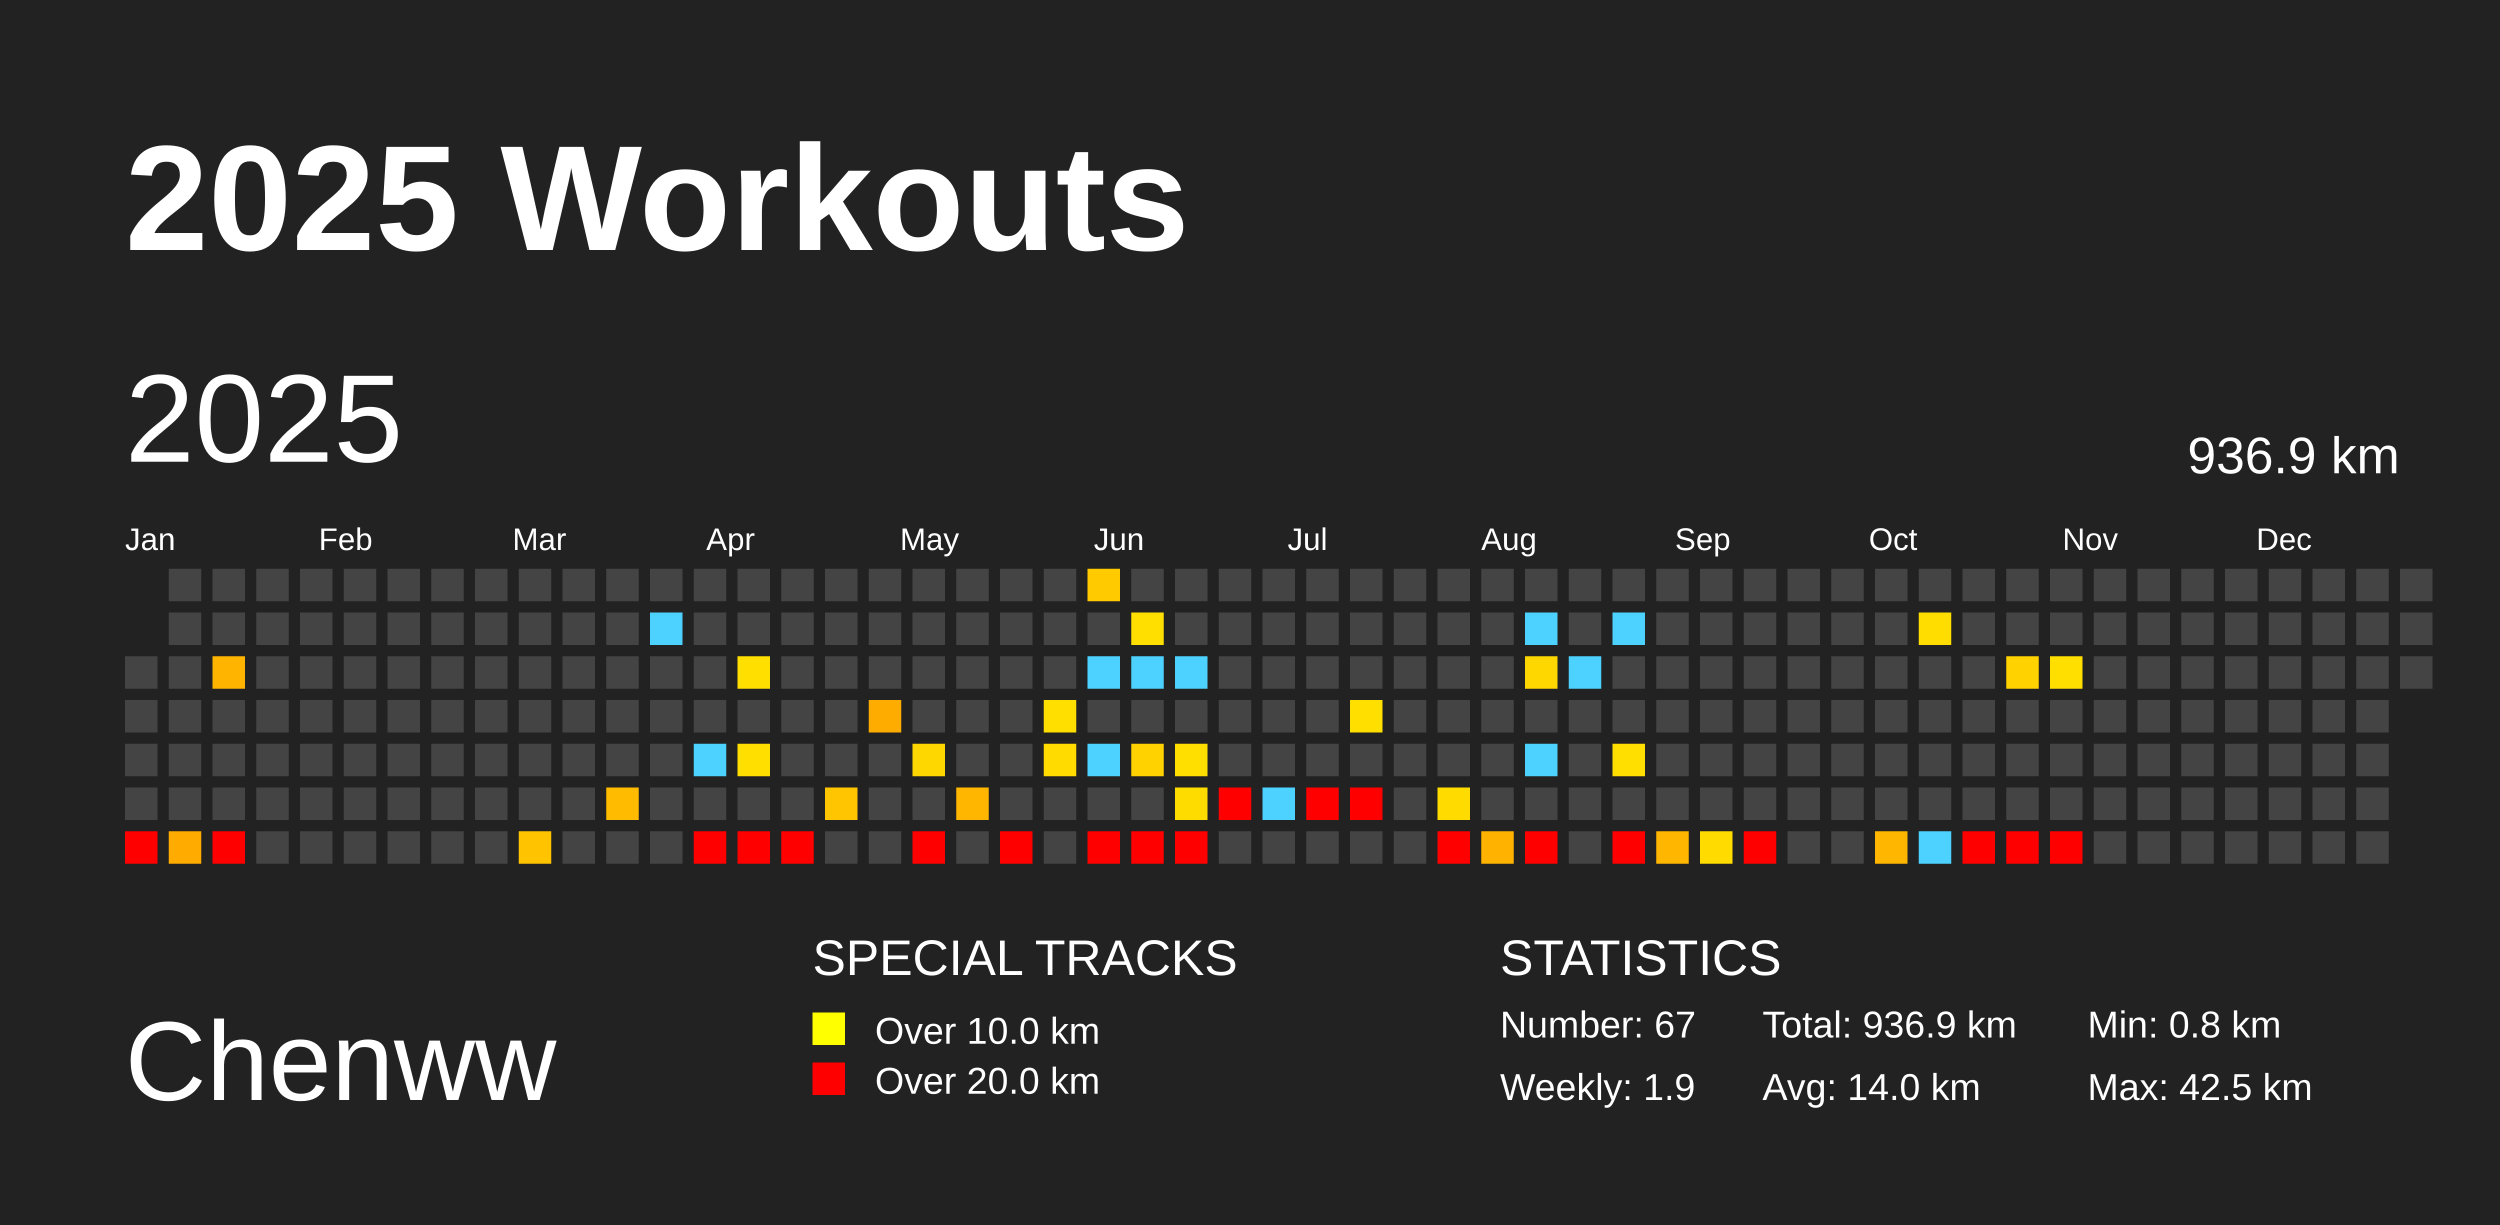
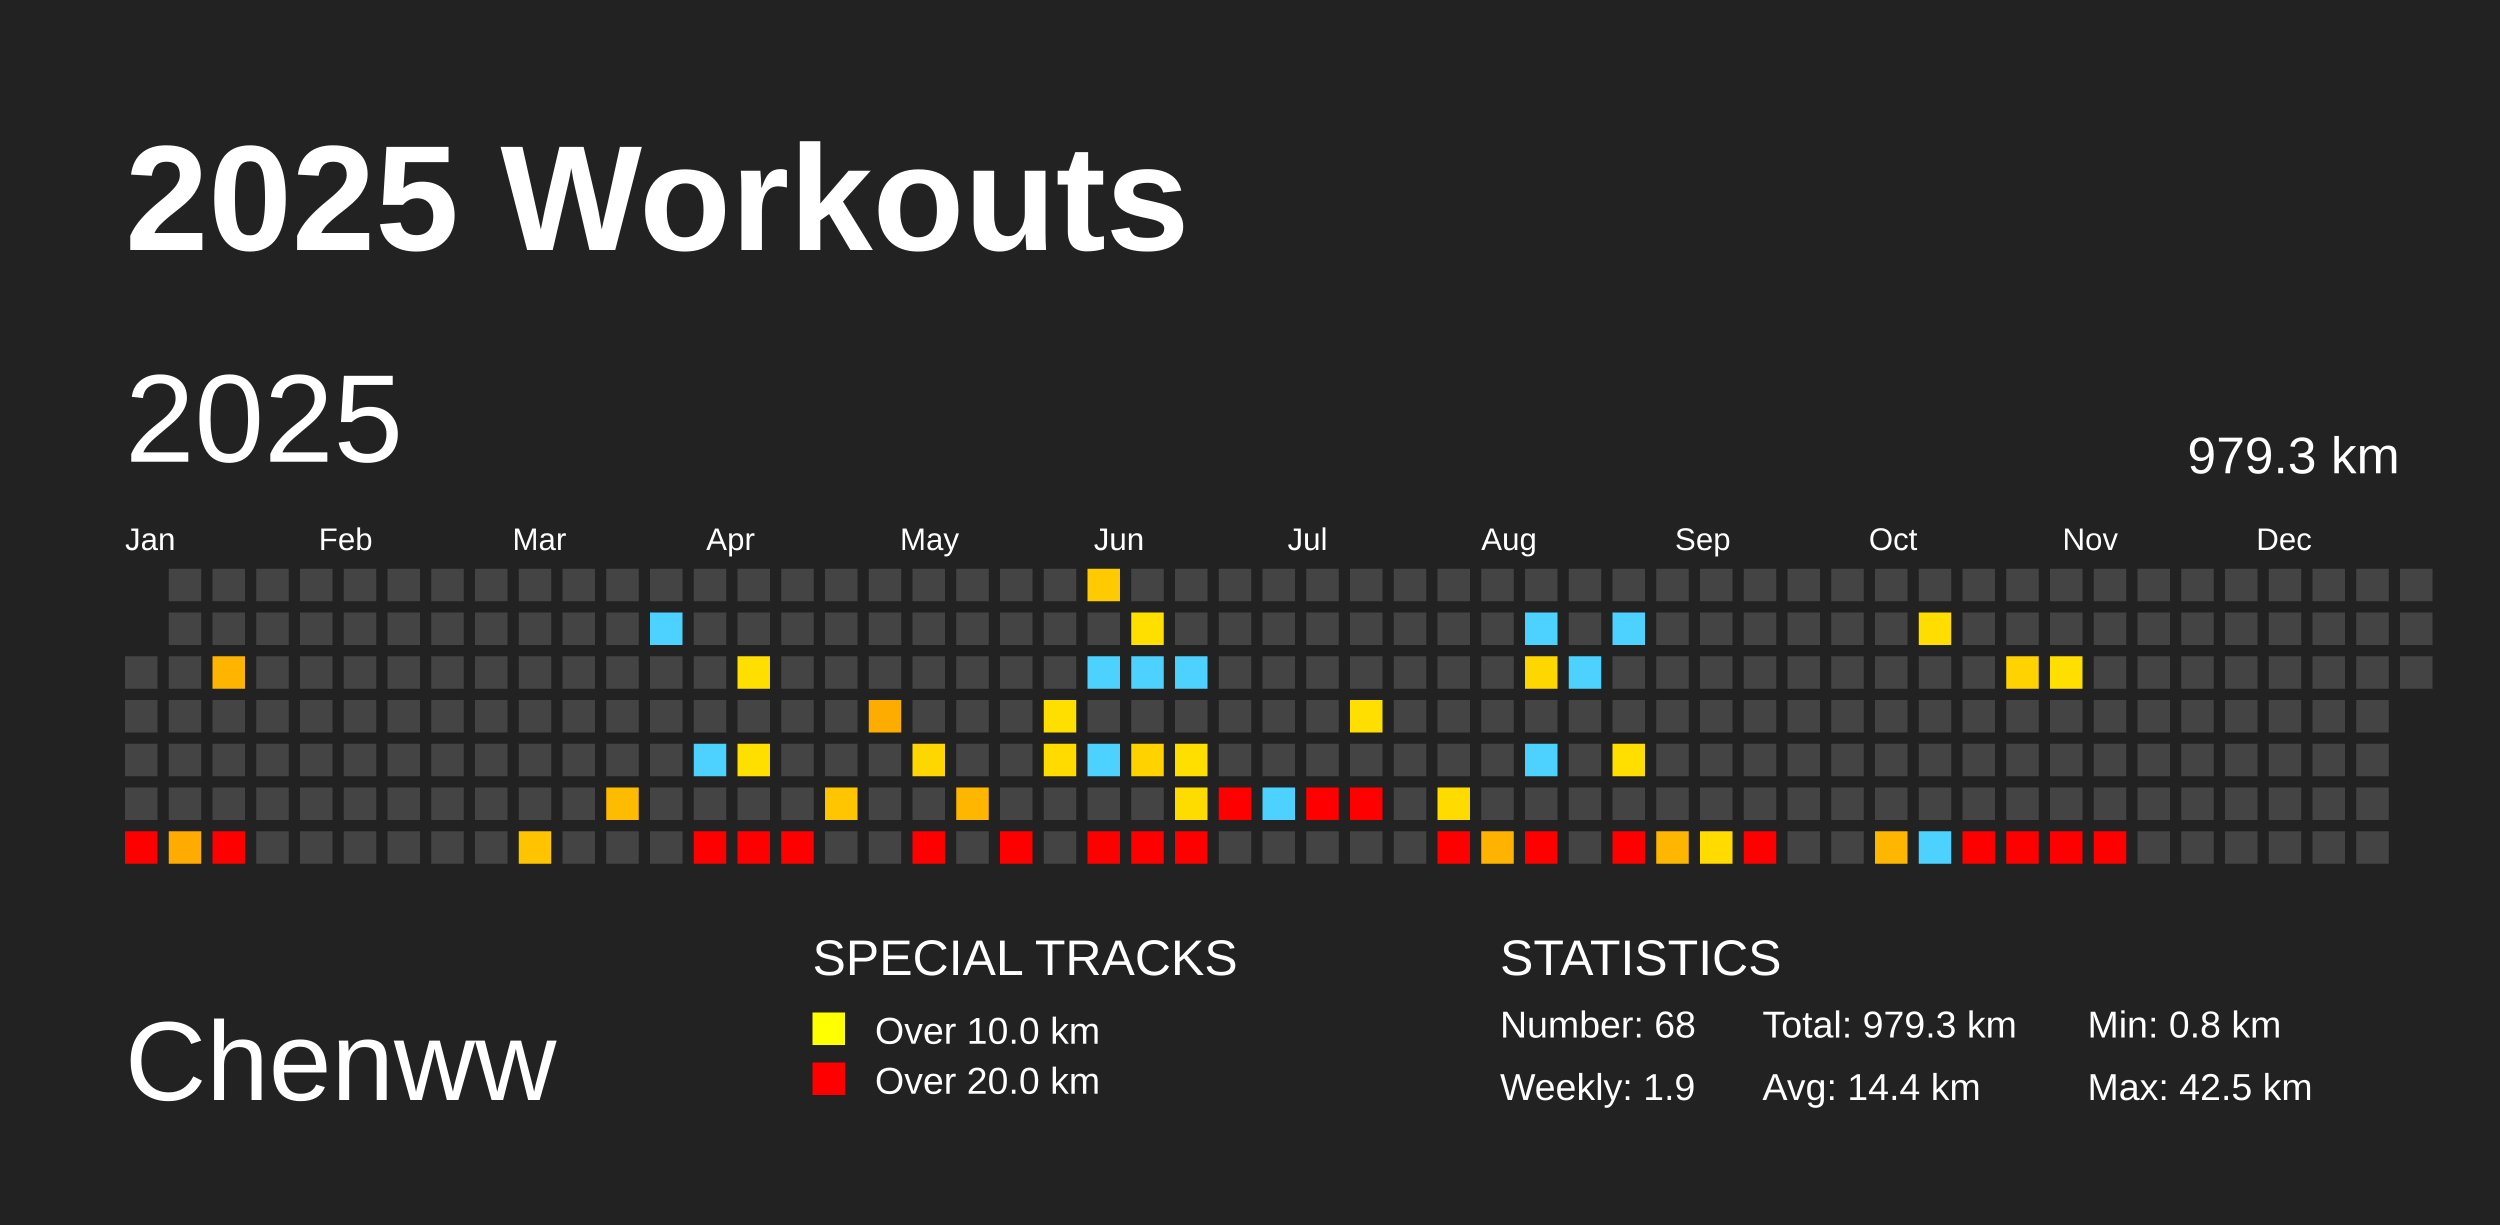
<svg xmlns="http://www.w3.org/2000/svg" baseProfile="full" height="98mm" version="1.1" viewBox="0,0,200,98" width="200mm">
  <defs />
  <rect fill="#222222" height="98" width="200" x="0" y="0" />
  <text fill="#FFFFFF" style="font-size:12px; font-family:Arial; font-weight:bold;" x="10" y="20">2025 Workouts</text>
  <text fill="#FFFFFF" style="font-size:9px; font-family:Arial" x="10" y="88">Chenww</text>
  <text fill="#FFFFFF" style="font-size:4px; font-family:Arial" x="65" y="78">SPECIAL TRACKS</text>
  <rect fill="yellow" height="2.6" width="2.6" x="65" y="81" />
  <text fill="#FFFFFF" style="font-size:3px; font-family:Arial" x="70" y="83.5">Over 10.0 km</text>
  <rect fill="red" height="2.6" width="2.6" x="65" y="85" />
  <text fill="#FFFFFF" style="font-size:3px; font-family:Arial" x="70" y="87.5">Over 20.0 km</text>
  <text fill="#FFFFFF" style="font-size:4px; font-family:Arial" x="120" y="78">STATISTICS</text>
-   <text fill="#FFFFFF" style="font-size:3px; font-family:Arial" x="120" y="83">Number: 67</text>
+   <text fill="#FFFFFF" style="font-size:3px; font-family:Arial" x="120" y="83">Number: 68</text>
  <text fill="#FFFFFF" style="font-size:3px; font-family:Arial" x="120" y="88">Weekly: 1.9</text>
-   <text fill="#FFFFFF" style="font-size:3px; font-family:Arial" x="141" y="83">Total: 936.9 km</text>
-   <text fill="#FFFFFF" style="font-size:3px; font-family:Arial" x="141" y="88">Avg: 14.0 km</text>
+   <text fill="#FFFFFF" style="font-size:3px; font-family:Arial" x="141" y="83">Total: 979.3 km</text>
+   <text fill="#FFFFFF" style="font-size:3px; font-family:Arial" x="141" y="88">Avg: 14.4 km</text>
  <text fill="#FFFFFF" style="font-size:3px; font-family:Arial" x="167" y="83">Min: 0.8 km</text>
  <text fill="#FFFFFF" style="font-size:3px; font-family:Arial" x="167" y="88">Max: 42.5 km</text>
  <text dominant-baseline="hanging" fill="#FFFFFF" style="font-size:10.0px; font-family:Arial;" x="10" y="30">2025</text>
-   <text dominant-baseline="hanging" fill="#FFFFFF" style="font-size:4.125px; font-family:Arial;" x="175" y="35">936.9 km</text>
+   <text dominant-baseline="hanging" fill="#FFFFFF" style="font-size:4.125px; font-family:Arial;" x="175" y="35">979.3 km</text>
  <text fill="#FFFFFF" style="font-size:2.5px; font-family:Arial" x="10.0" y="44">Jan</text>
  <text fill="#FFFFFF" style="font-size:2.5px; font-family:Arial" x="25.5" y="44">Feb</text>
  <text fill="#FFFFFF" style="font-size:2.5px; font-family:Arial" x="41.0" y="44">Mar</text>
  <text fill="#FFFFFF" style="font-size:2.5px; font-family:Arial" x="56.5" y="44">Apr</text>
  <text fill="#FFFFFF" style="font-size:2.5px; font-family:Arial" x="72.0" y="44">May</text>
  <text fill="#FFFFFF" style="font-size:2.5px; font-family:Arial" x="87.5" y="44">Jun</text>
  <text fill="#FFFFFF" style="font-size:2.5px; font-family:Arial" x="103.0" y="44">Jul</text>
  <text fill="#FFFFFF" style="font-size:2.5px; font-family:Arial" x="118.5" y="44">Aug</text>
  <text fill="#FFFFFF" style="font-size:2.5px; font-family:Arial" x="134.0" y="44">Sep</text>
  <text fill="#FFFFFF" style="font-size:2.5px; font-family:Arial" x="149.5" y="44">Oct</text>
  <text fill="#FFFFFF" style="font-size:2.5px; font-family:Arial" x="165.0" y="44">Nov</text>
  <text fill="#FFFFFF" style="font-size:2.5px; font-family:Arial" x="180.5" y="44">Dec</text>
  <rect fill="#444444" height="2.6" width="2.6" x="10.0" y="52.5" />
  <rect fill="#444444" height="2.6" width="2.6" x="10.0" y="56.0" />
  <rect fill="#444444" height="2.6" width="2.6" x="10.0" y="59.5" />
  <rect fill="#444444" height="2.6" width="2.6" x="10.0" y="63.0" />
  <rect fill="red" height="2.6" width="2.6" x="10.0" y="66.5" />
  <rect fill="#444444" height="2.6" width="2.6" x="13.5" y="45.5" />
  <rect fill="#444444" height="2.6" width="2.6" x="13.5" y="49.0" />
  <rect fill="#444444" height="2.6" width="2.6" x="13.5" y="52.5" />
  <rect fill="#444444" height="2.6" width="2.6" x="13.5" y="56.0" />
  <rect fill="#444444" height="2.6" width="2.6" x="13.5" y="59.5" />
  <rect fill="#444444" height="2.6" width="2.6" x="13.5" y="63.0" />
  <rect fill="#ffab00" height="2.6" width="2.6" x="13.5" y="66.5" />
  <rect fill="#444444" height="2.6" width="2.6" x="17.0" y="45.5" />
  <rect fill="#444444" height="2.6" width="2.6" x="17.0" y="49.0" />
  <rect fill="#ffb500" height="2.6" width="2.6" x="17.0" y="52.5" />
  <rect fill="#444444" height="2.6" width="2.6" x="17.0" y="56.0" />
  <rect fill="#444444" height="2.6" width="2.6" x="17.0" y="59.5" />
  <rect fill="#444444" height="2.6" width="2.6" x="17.0" y="63.0" />
  <rect fill="red" height="2.6" width="2.6" x="17.0" y="66.5" />
  <rect fill="#444444" height="2.6" width="2.6" x="20.5" y="45.5" />
  <rect fill="#444444" height="2.6" width="2.6" x="20.5" y="49.0" />
  <rect fill="#444444" height="2.6" width="2.6" x="20.5" y="52.5" />
  <rect fill="#444444" height="2.6" width="2.6" x="20.5" y="56.0" />
  <rect fill="#444444" height="2.6" width="2.6" x="20.5" y="59.5" />
  <rect fill="#444444" height="2.6" width="2.6" x="20.5" y="63.0" />
  <rect fill="#444444" height="2.6" width="2.6" x="20.5" y="66.5" />
  <rect fill="#444444" height="2.6" width="2.6" x="24.0" y="45.5" />
  <rect fill="#444444" height="2.6" width="2.6" x="24.0" y="49.0" />
  <rect fill="#444444" height="2.6" width="2.6" x="24.0" y="52.5" />
  <rect fill="#444444" height="2.6" width="2.6" x="24.0" y="56.0" />
  <rect fill="#444444" height="2.6" width="2.6" x="24.0" y="59.5" />
  <rect fill="#444444" height="2.6" width="2.6" x="24.0" y="63.0" />
  <rect fill="#444444" height="2.6" width="2.6" x="24.0" y="66.5" />
  <rect fill="#444444" height="2.6" width="2.6" x="27.5" y="45.5" />
  <rect fill="#444444" height="2.6" width="2.6" x="27.5" y="49.0" />
  <rect fill="#444444" height="2.6" width="2.6" x="27.5" y="52.5" />
  <rect fill="#444444" height="2.6" width="2.6" x="27.5" y="56.0" />
  <rect fill="#444444" height="2.6" width="2.6" x="27.5" y="59.5" />
  <rect fill="#444444" height="2.6" width="2.6" x="27.5" y="63.0" />
  <rect fill="#444444" height="2.6" width="2.6" x="27.5" y="66.5" />
  <rect fill="#444444" height="2.6" width="2.6" x="31.0" y="45.5" />
  <rect fill="#444444" height="2.6" width="2.6" x="31.0" y="49.0" />
  <rect fill="#444444" height="2.6" width="2.6" x="31.0" y="52.5" />
  <rect fill="#444444" height="2.6" width="2.6" x="31.0" y="56.0" />
  <rect fill="#444444" height="2.6" width="2.6" x="31.0" y="59.5" />
  <rect fill="#444444" height="2.6" width="2.6" x="31.0" y="63.0" />
  <rect fill="#444444" height="2.6" width="2.6" x="31.0" y="66.5" />
  <rect fill="#444444" height="2.6" width="2.6" x="34.5" y="45.5" />
  <rect fill="#444444" height="2.6" width="2.6" x="34.5" y="49.0" />
  <rect fill="#444444" height="2.6" width="2.6" x="34.5" y="52.5" />
  <rect fill="#444444" height="2.6" width="2.6" x="34.5" y="56.0" />
  <rect fill="#444444" height="2.6" width="2.6" x="34.5" y="59.5" />
  <rect fill="#444444" height="2.6" width="2.6" x="34.5" y="63.0" />
  <rect fill="#444444" height="2.6" width="2.6" x="34.5" y="66.5" />
  <rect fill="#444444" height="2.6" width="2.6" x="38.0" y="45.5" />
  <rect fill="#444444" height="2.6" width="2.6" x="38.0" y="49.0" />
  <rect fill="#444444" height="2.6" width="2.6" x="38.0" y="52.5" />
  <rect fill="#444444" height="2.6" width="2.6" x="38.0" y="56.0" />
  <rect fill="#444444" height="2.6" width="2.6" x="38.0" y="59.5" />
  <rect fill="#444444" height="2.6" width="2.6" x="38.0" y="63.0" />
  <rect fill="#444444" height="2.6" width="2.6" x="38.0" y="66.5" />
  <rect fill="#444444" height="2.6" width="2.6" x="41.5" y="45.5" />
  <rect fill="#444444" height="2.6" width="2.6" x="41.5" y="49.0" />
  <rect fill="#444444" height="2.6" width="2.6" x="41.5" y="52.5" />
  <rect fill="#444444" height="2.6" width="2.6" x="41.5" y="56.0" />
  <rect fill="#444444" height="2.6" width="2.6" x="41.5" y="59.5" />
  <rect fill="#444444" height="2.6" width="2.6" x="41.5" y="63.0" />
  <rect fill="#ffc300" height="2.6" width="2.6" x="41.5" y="66.5" />
  <rect fill="#444444" height="2.6" width="2.6" x="45.0" y="45.5" />
  <rect fill="#444444" height="2.6" width="2.6" x="45.0" y="49.0" />
  <rect fill="#444444" height="2.6" width="2.6" x="45.0" y="52.5" />
  <rect fill="#444444" height="2.6" width="2.6" x="45.0" y="56.0" />
  <rect fill="#444444" height="2.6" width="2.6" x="45.0" y="59.5" />
  <rect fill="#444444" height="2.6" width="2.6" x="45.0" y="63.0" />
  <rect fill="#444444" height="2.6" width="2.6" x="45.0" y="66.5" />
  <rect fill="#444444" height="2.6" width="2.6" x="48.5" y="45.5" />
  <rect fill="#444444" height="2.6" width="2.6" x="48.5" y="49.0" />
  <rect fill="#444444" height="2.6" width="2.6" x="48.5" y="52.5" />
  <rect fill="#444444" height="2.6" width="2.6" x="48.5" y="56.0" />
  <rect fill="#444444" height="2.6" width="2.6" x="48.5" y="59.5" />
  <rect fill="#ffbb00" height="2.6" width="2.6" x="48.5" y="63.0" />
  <rect fill="#444444" height="2.6" width="2.6" x="48.5" y="66.5" />
  <rect fill="#444444" height="2.6" width="2.6" x="52.0" y="45.5" />
  <rect fill="#4dd2ff" height="2.6" width="2.6" x="52.0" y="49.0" />
  <rect fill="#444444" height="2.6" width="2.6" x="52.0" y="52.5" />
  <rect fill="#444444" height="2.6" width="2.6" x="52.0" y="56.0" />
  <rect fill="#444444" height="2.6" width="2.6" x="52.0" y="59.5" />
  <rect fill="#444444" height="2.6" width="2.6" x="52.0" y="63.0" />
  <rect fill="#444444" height="2.6" width="2.6" x="52.0" y="66.5" />
  <rect fill="#444444" height="2.6" width="2.6" x="55.5" y="45.5" />
  <rect fill="#444444" height="2.6" width="2.6" x="55.5" y="49.0" />
  <rect fill="#444444" height="2.6" width="2.6" x="55.5" y="52.5" />
  <rect fill="#444444" height="2.6" width="2.6" x="55.5" y="56.0" />
  <rect fill="#4dd2ff" height="2.6" width="2.6" x="55.5" y="59.5" />
  <rect fill="#444444" height="2.6" width="2.6" x="55.5" y="63.0" />
  <rect fill="red" height="2.6" width="2.6" x="55.5" y="66.5" />
  <rect fill="#444444" height="2.6" width="2.6" x="59.0" y="45.5" />
  <rect fill="#444444" height="2.6" width="2.6" x="59.0" y="49.0" />
  <rect fill="#ffdf00" height="2.6" width="2.6" x="59.0" y="52.5" />
  <rect fill="#444444" height="2.6" width="2.6" x="59.0" y="56.0" />
  <rect fill="#ffdf00" height="2.6" width="2.6" x="59.0" y="59.5" />
  <rect fill="#444444" height="2.6" width="2.6" x="59.0" y="63.0" />
  <rect fill="red" height="2.6" width="2.6" x="59.0" y="66.5" />
  <rect fill="#444444" height="2.6" width="2.6" x="62.5" y="45.5" />
  <rect fill="#444444" height="2.6" width="2.6" x="62.5" y="49.0" />
  <rect fill="#444444" height="2.6" width="2.6" x="62.5" y="52.5" />
  <rect fill="#444444" height="2.6" width="2.6" x="62.5" y="56.0" />
  <rect fill="#444444" height="2.6" width="2.6" x="62.5" y="59.5" />
  <rect fill="#444444" height="2.6" width="2.6" x="62.5" y="63.0" />
  <rect fill="red" height="2.6" width="2.6" x="62.5" y="66.5" />
  <rect fill="#444444" height="2.6" width="2.6" x="66.0" y="45.5" />
  <rect fill="#444444" height="2.6" width="2.6" x="66.0" y="49.0" />
  <rect fill="#444444" height="2.6" width="2.6" x="66.0" y="52.5" />
  <rect fill="#444444" height="2.6" width="2.6" x="66.0" y="56.0" />
  <rect fill="#444444" height="2.6" width="2.6" x="66.0" y="59.5" />
  <rect fill="#ffc500" height="2.6" width="2.6" x="66.0" y="63.0" />
  <rect fill="#444444" height="2.6" width="2.6" x="66.0" y="66.5" />
  <rect fill="#444444" height="2.6" width="2.6" x="69.5" y="45.5" />
  <rect fill="#444444" height="2.6" width="2.6" x="69.5" y="49.0" />
  <rect fill="#444444" height="2.6" width="2.6" x="69.5" y="52.5" />
  <rect fill="#ffac00" height="2.6" width="2.6" x="69.5" y="56.0" />
  <rect fill="#444444" height="2.6" width="2.6" x="69.5" y="59.5" />
  <rect fill="#444444" height="2.6" width="2.6" x="69.5" y="63.0" />
  <rect fill="#444444" height="2.6" width="2.6" x="69.5" y="66.5" />
  <rect fill="#444444" height="2.6" width="2.6" x="73.0" y="45.5" />
  <rect fill="#444444" height="2.6" width="2.6" x="73.0" y="49.0" />
  <rect fill="#444444" height="2.6" width="2.6" x="73.0" y="52.5" />
  <rect fill="#444444" height="2.6" width="2.6" x="73.0" y="56.0" />
  <rect fill="#ffd700" height="2.6" width="2.6" x="73.0" y="59.5" />
  <rect fill="#444444" height="2.6" width="2.6" x="73.0" y="63.0" />
  <rect fill="red" height="2.6" width="2.6" x="73.0" y="66.5" />
  <rect fill="#444444" height="2.6" width="2.6" x="76.5" y="45.5" />
  <rect fill="#444444" height="2.6" width="2.6" x="76.5" y="49.0" />
  <rect fill="#444444" height="2.6" width="2.6" x="76.5" y="52.5" />
  <rect fill="#444444" height="2.6" width="2.6" x="76.5" y="56.0" />
  <rect fill="#444444" height="2.6" width="2.6" x="76.5" y="59.5" />
  <rect fill="#ffb600" height="2.6" width="2.6" x="76.5" y="63.0" />
  <rect fill="#444444" height="2.6" width="2.6" x="76.5" y="66.5" />
  <rect fill="#444444" height="2.6" width="2.6" x="80.0" y="45.5" />
  <rect fill="#444444" height="2.6" width="2.6" x="80.0" y="49.0" />
  <rect fill="#444444" height="2.6" width="2.6" x="80.0" y="52.5" />
  <rect fill="#444444" height="2.6" width="2.6" x="80.0" y="56.0" />
  <rect fill="#444444" height="2.6" width="2.6" x="80.0" y="59.5" />
  <rect fill="#444444" height="2.6" width="2.6" x="80.0" y="63.0" />
  <rect fill="red" height="2.6" width="2.6" x="80.0" y="66.5" />
  <rect fill="#444444" height="2.6" width="2.6" x="83.5" y="45.5" />
  <rect fill="#444444" height="2.6" width="2.6" x="83.5" y="49.0" />
  <rect fill="#444444" height="2.6" width="2.6" x="83.5" y="52.5" />
  <rect fill="#ffdf00" height="2.6" width="2.6" x="83.5" y="56.0" />
  <rect fill="#ffdb00" height="2.6" width="2.6" x="83.5" y="59.5" />
  <rect fill="#444444" height="2.6" width="2.6" x="83.5" y="63.0" />
  <rect fill="#444444" height="2.6" width="2.6" x="83.5" y="66.5" />
  <rect fill="#ffcb00" height="2.6" width="2.6" x="87.0" y="45.5" />
  <rect fill="#444444" height="2.6" width="2.6" x="87.0" y="49.0" />
  <rect fill="#4dd2ff" height="2.6" width="2.6" x="87.0" y="52.5" />
  <rect fill="#444444" height="2.6" width="2.6" x="87.0" y="56.0" />
  <rect fill="#4dd2ff" height="2.6" width="2.6" x="87.0" y="59.5" />
  <rect fill="#444444" height="2.6" width="2.6" x="87.0" y="63.0" />
  <rect fill="red" height="2.6" width="2.6" x="87.0" y="66.5" />
  <rect fill="#444444" height="2.6" width="2.6" x="90.5" y="45.5" />
  <rect fill="#ffdf00" height="2.6" width="2.6" x="90.5" y="49.0" />
  <rect fill="#4dd2ff" height="2.6" width="2.6" x="90.5" y="52.5" />
  <rect fill="#444444" height="2.6" width="2.6" x="90.5" y="56.0" />
  <rect fill="#ffd200" height="2.6" width="2.6" x="90.5" y="59.5" />
  <rect fill="#444444" height="2.6" width="2.6" x="90.5" y="63.0" />
  <rect fill="red" height="2.6" width="2.6" x="90.5" y="66.5" />
  <rect fill="#444444" height="2.6" width="2.6" x="94.0" y="45.5" />
  <rect fill="#444444" height="2.6" width="2.6" x="94.0" y="49.0" />
  <rect fill="#4dd2ff" height="2.6" width="2.6" x="94.0" y="52.5" />
  <rect fill="#444444" height="2.6" width="2.6" x="94.0" y="56.0" />
  <rect fill="#ffdf00" height="2.6" width="2.6" x="94.0" y="59.5" />
  <rect fill="#ffdc00" height="2.6" width="2.6" x="94.0" y="63.0" />
  <rect fill="red" height="2.6" width="2.6" x="94.0" y="66.5" />
  <rect fill="#444444" height="2.6" width="2.6" x="97.5" y="45.5" />
  <rect fill="#444444" height="2.6" width="2.6" x="97.5" y="49.0" />
  <rect fill="#444444" height="2.6" width="2.6" x="97.5" y="52.5" />
  <rect fill="#444444" height="2.6" width="2.6" x="97.5" y="56.0" />
  <rect fill="#444444" height="2.6" width="2.6" x="97.5" y="59.5" />
  <rect fill="red" height="2.6" width="2.6" x="97.5" y="63.0" />
  <rect fill="#444444" height="2.6" width="2.6" x="97.5" y="66.5" />
  <rect fill="#444444" height="2.6" width="2.6" x="101.0" y="45.5" />
  <rect fill="#444444" height="2.6" width="2.6" x="101.0" y="49.0" />
  <rect fill="#444444" height="2.6" width="2.6" x="101.0" y="52.5" />
  <rect fill="#444444" height="2.6" width="2.6" x="101.0" y="56.0" />
  <rect fill="#444444" height="2.6" width="2.6" x="101.0" y="59.5" />
  <rect fill="#4dd2ff" height="2.6" width="2.6" x="101.0" y="63.0" />
  <rect fill="#444444" height="2.6" width="2.6" x="101.0" y="66.5" />
  <rect fill="#444444" height="2.6" width="2.6" x="104.5" y="45.5" />
  <rect fill="#444444" height="2.6" width="2.6" x="104.5" y="49.0" />
  <rect fill="#444444" height="2.6" width="2.6" x="104.5" y="52.5" />
  <rect fill="#444444" height="2.6" width="2.6" x="104.5" y="56.0" />
  <rect fill="#444444" height="2.6" width="2.6" x="104.5" y="59.5" />
  <rect fill="red" height="2.6" width="2.6" x="104.5" y="63.0" />
  <rect fill="#444444" height="2.6" width="2.6" x="104.5" y="66.5" />
  <rect fill="#444444" height="2.6" width="2.6" x="108.0" y="45.5" />
  <rect fill="#444444" height="2.6" width="2.6" x="108.0" y="49.0" />
  <rect fill="#444444" height="2.6" width="2.6" x="108.0" y="52.5" />
  <rect fill="#ffdf00" height="2.6" width="2.6" x="108.0" y="56.0" />
  <rect fill="#444444" height="2.6" width="2.6" x="108.0" y="59.5" />
  <rect fill="red" height="2.6" width="2.6" x="108.0" y="63.0" />
  <rect fill="#444444" height="2.6" width="2.6" x="108.0" y="66.5" />
  <rect fill="#444444" height="2.6" width="2.6" x="111.5" y="45.5" />
  <rect fill="#444444" height="2.6" width="2.6" x="111.5" y="49.0" />
  <rect fill="#444444" height="2.6" width="2.6" x="111.5" y="52.5" />
  <rect fill="#444444" height="2.6" width="2.6" x="111.5" y="56.0" />
  <rect fill="#444444" height="2.6" width="2.6" x="111.5" y="59.5" />
  <rect fill="#444444" height="2.6" width="2.6" x="111.5" y="63.0" />
  <rect fill="#444444" height="2.6" width="2.6" x="111.5" y="66.5" />
  <rect fill="#444444" height="2.6" width="2.6" x="115.0" y="45.5" />
  <rect fill="#444444" height="2.6" width="2.6" x="115.0" y="49.0" />
  <rect fill="#444444" height="2.6" width="2.6" x="115.0" y="52.5" />
  <rect fill="#444444" height="2.6" width="2.6" x="115.0" y="56.0" />
  <rect fill="#444444" height="2.6" width="2.6" x="115.0" y="59.5" />
  <rect fill="#ffdb00" height="2.6" width="2.6" x="115.0" y="63.0" />
  <rect fill="red" height="2.6" width="2.6" x="115.0" y="66.5" />
  <rect fill="#444444" height="2.6" width="2.6" x="118.5" y="45.5" />
  <rect fill="#444444" height="2.6" width="2.6" x="118.5" y="49.0" />
  <rect fill="#444444" height="2.6" width="2.6" x="118.5" y="52.5" />
  <rect fill="#444444" height="2.6" width="2.6" x="118.5" y="56.0" />
  <rect fill="#444444" height="2.6" width="2.6" x="118.5" y="59.5" />
  <rect fill="#444444" height="2.6" width="2.6" x="118.5" y="63.0" />
  <rect fill="#ffb300" height="2.6" width="2.6" x="118.5" y="66.5" />
  <rect fill="#444444" height="2.6" width="2.6" x="122.0" y="45.5" />
  <rect fill="#4dd2ff" height="2.6" width="2.6" x="122.0" y="49.0" />
  <rect fill="#ffd700" height="2.6" width="2.6" x="122.0" y="52.5" />
  <rect fill="#444444" height="2.6" width="2.6" x="122.0" y="56.0" />
  <rect fill="#4dd2ff" height="2.6" width="2.6" x="122.0" y="59.5" />
  <rect fill="#444444" height="2.6" width="2.6" x="122.0" y="63.0" />
  <rect fill="red" height="2.6" width="2.6" x="122.0" y="66.5" />
  <rect fill="#444444" height="2.6" width="2.6" x="125.5" y="45.5" />
  <rect fill="#444444" height="2.6" width="2.6" x="125.5" y="49.0" />
  <rect fill="#4dd2ff" height="2.6" width="2.6" x="125.5" y="52.5" />
  <rect fill="#444444" height="2.6" width="2.6" x="125.5" y="56.0" />
  <rect fill="#444444" height="2.6" width="2.6" x="125.5" y="59.5" />
  <rect fill="#444444" height="2.6" width="2.6" x="125.5" y="63.0" />
  <rect fill="#444444" height="2.6" width="2.6" x="125.5" y="66.5" />
  <rect fill="#444444" height="2.6" width="2.6" x="129.0" y="45.5" />
  <rect fill="#4dd2ff" height="2.6" width="2.6" x="129.0" y="49.0" />
  <rect fill="#444444" height="2.6" width="2.6" x="129.0" y="52.5" />
  <rect fill="#444444" height="2.6" width="2.6" x="129.0" y="56.0" />
  <rect fill="#ffdf00" height="2.6" width="2.6" x="129.0" y="59.5" />
  <rect fill="#444444" height="2.6" width="2.6" x="129.0" y="63.0" />
  <rect fill="red" height="2.6" width="2.6" x="129.0" y="66.5" />
  <rect fill="#444444" height="2.6" width="2.6" x="132.5" y="45.5" />
  <rect fill="#444444" height="2.6" width="2.6" x="132.5" y="49.0" />
  <rect fill="#444444" height="2.6" width="2.6" x="132.5" y="52.5" />
  <rect fill="#444444" height="2.6" width="2.6" x="132.5" y="56.0" />
  <rect fill="#444444" height="2.6" width="2.6" x="132.5" y="59.5" />
  <rect fill="#444444" height="2.6" width="2.6" x="132.5" y="63.0" />
  <rect fill="#ffb600" height="2.6" width="2.6" x="132.5" y="66.5" />
  <rect fill="#444444" height="2.6" width="2.6" x="136.0" y="45.5" />
  <rect fill="#444444" height="2.6" width="2.6" x="136.0" y="49.0" />
  <rect fill="#444444" height="2.6" width="2.6" x="136.0" y="52.5" />
  <rect fill="#444444" height="2.6" width="2.6" x="136.0" y="56.0" />
  <rect fill="#444444" height="2.6" width="2.6" x="136.0" y="59.5" />
  <rect fill="#444444" height="2.6" width="2.6" x="136.0" y="63.0" />
  <rect fill="#ffdb00" height="2.6" width="2.6" x="136.0" y="66.5" />
  <rect fill="#444444" height="2.6" width="2.6" x="139.5" y="45.5" />
  <rect fill="#444444" height="2.6" width="2.6" x="139.5" y="49.0" />
  <rect fill="#444444" height="2.6" width="2.6" x="139.5" y="52.5" />
  <rect fill="#444444" height="2.6" width="2.6" x="139.5" y="56.0" />
  <rect fill="#444444" height="2.6" width="2.6" x="139.5" y="59.5" />
  <rect fill="#444444" height="2.6" width="2.6" x="139.5" y="63.0" />
  <rect fill="red" height="2.6" width="2.6" x="139.5" y="66.5" />
  <rect fill="#444444" height="2.6" width="2.6" x="143.0" y="45.5" />
  <rect fill="#444444" height="2.6" width="2.6" x="143.0" y="49.0" />
  <rect fill="#444444" height="2.6" width="2.6" x="143.0" y="52.5" />
  <rect fill="#444444" height="2.6" width="2.6" x="143.0" y="56.0" />
  <rect fill="#444444" height="2.6" width="2.6" x="143.0" y="59.5" />
  <rect fill="#444444" height="2.6" width="2.6" x="143.0" y="63.0" />
  <rect fill="#444444" height="2.6" width="2.6" x="143.0" y="66.5" />
  <rect fill="#444444" height="2.6" width="2.6" x="146.5" y="45.5" />
  <rect fill="#444444" height="2.6" width="2.6" x="146.5" y="49.0" />
  <rect fill="#444444" height="2.6" width="2.6" x="146.5" y="52.5" />
  <rect fill="#444444" height="2.6" width="2.6" x="146.5" y="56.0" />
  <rect fill="#444444" height="2.6" width="2.6" x="146.5" y="59.5" />
  <rect fill="#444444" height="2.6" width="2.6" x="146.5" y="63.0" />
  <rect fill="#444444" height="2.6" width="2.6" x="146.5" y="66.5" />
  <rect fill="#444444" height="2.6" width="2.6" x="150.0" y="45.5" />
  <rect fill="#444444" height="2.6" width="2.6" x="150.0" y="49.0" />
  <rect fill="#444444" height="2.6" width="2.6" x="150.0" y="52.5" />
  <rect fill="#444444" height="2.6" width="2.6" x="150.0" y="56.0" />
  <rect fill="#444444" height="2.6" width="2.6" x="150.0" y="59.5" />
  <rect fill="#444444" height="2.6" width="2.6" x="150.0" y="63.0" />
  <rect fill="#ffb600" height="2.6" width="2.6" x="150.0" y="66.5" />
  <rect fill="#444444" height="2.6" width="2.6" x="153.5" y="45.5" />
  <rect fill="#ffdd00" height="2.6" width="2.6" x="153.5" y="49.0" />
  <rect fill="#444444" height="2.6" width="2.6" x="153.5" y="52.5" />
  <rect fill="#444444" height="2.6" width="2.6" x="153.5" y="56.0" />
  <rect fill="#444444" height="2.6" width="2.6" x="153.5" y="59.5" />
  <rect fill="#444444" height="2.6" width="2.6" x="153.5" y="63.0" />
  <rect fill="#4dd2ff" height="2.6" width="2.6" x="153.5" y="66.5" />
  <rect fill="#444444" height="2.6" width="2.6" x="157.0" y="45.5" />
  <rect fill="#444444" height="2.6" width="2.6" x="157.0" y="49.0" />
  <rect fill="#444444" height="2.6" width="2.6" x="157.0" y="52.5" />
  <rect fill="#444444" height="2.6" width="2.6" x="157.0" y="56.0" />
  <rect fill="#444444" height="2.6" width="2.6" x="157.0" y="59.5" />
  <rect fill="#444444" height="2.6" width="2.6" x="157.0" y="63.0" />
  <rect fill="red" height="2.6" width="2.6" x="157.0" y="66.5" />
  <rect fill="#444444" height="2.6" width="2.6" x="160.5" y="45.5" />
  <rect fill="#444444" height="2.6" width="2.6" x="160.5" y="49.0" />
  <rect fill="#ffd200" height="2.6" width="2.6" x="160.5" y="52.5" />
  <rect fill="#444444" height="2.6" width="2.6" x="160.5" y="56.0" />
  <rect fill="#444444" height="2.6" width="2.6" x="160.5" y="59.5" />
  <rect fill="#444444" height="2.6" width="2.6" x="160.5" y="63.0" />
  <rect fill="red" height="2.6" width="2.6" x="160.5" y="66.5" />
  <rect fill="#444444" height="2.6" width="2.6" x="164.0" y="45.5" />
  <rect fill="#444444" height="2.6" width="2.6" x="164.0" y="49.0" />
  <rect fill="#ffdf00" height="2.6" width="2.6" x="164.0" y="52.5" />
  <rect fill="#444444" height="2.6" width="2.6" x="164.0" y="56.0" />
  <rect fill="#444444" height="2.6" width="2.6" x="164.0" y="59.5" />
  <rect fill="#444444" height="2.6" width="2.6" x="164.0" y="63.0" />
  <rect fill="red" height="2.6" width="2.6" x="164.0" y="66.5" />
  <rect fill="#444444" height="2.6" width="2.6" x="167.5" y="45.5" />
  <rect fill="#444444" height="2.6" width="2.6" x="167.5" y="49.0" />
  <rect fill="#444444" height="2.6" width="2.6" x="167.5" y="52.5" />
  <rect fill="#444444" height="2.6" width="2.6" x="167.5" y="56.0" />
  <rect fill="#444444" height="2.6" width="2.6" x="167.5" y="59.5" />
  <rect fill="#444444" height="2.6" width="2.6" x="167.5" y="63.0" />
-   <rect fill="#444444" height="2.6" width="2.6" x="167.5" y="66.5" />
+   <rect fill="red" height="2.6" width="2.6" x="167.5" y="66.5" />
  <rect fill="#444444" height="2.6" width="2.6" x="171.0" y="45.5" />
  <rect fill="#444444" height="2.6" width="2.6" x="171.0" y="49.0" />
  <rect fill="#444444" height="2.6" width="2.6" x="171.0" y="52.5" />
  <rect fill="#444444" height="2.6" width="2.6" x="171.0" y="56.0" />
  <rect fill="#444444" height="2.6" width="2.6" x="171.0" y="59.5" />
  <rect fill="#444444" height="2.6" width="2.6" x="171.0" y="63.0" />
  <rect fill="#444444" height="2.6" width="2.6" x="171.0" y="66.5" />
  <rect fill="#444444" height="2.6" width="2.6" x="174.5" y="45.5" />
  <rect fill="#444444" height="2.6" width="2.6" x="174.5" y="49.0" />
  <rect fill="#444444" height="2.6" width="2.6" x="174.5" y="52.5" />
  <rect fill="#444444" height="2.6" width="2.6" x="174.5" y="56.0" />
  <rect fill="#444444" height="2.6" width="2.6" x="174.5" y="59.5" />
  <rect fill="#444444" height="2.6" width="2.6" x="174.5" y="63.0" />
  <rect fill="#444444" height="2.6" width="2.6" x="174.5" y="66.5" />
  <rect fill="#444444" height="2.6" width="2.6" x="178.0" y="45.5" />
  <rect fill="#444444" height="2.6" width="2.6" x="178.0" y="49.0" />
  <rect fill="#444444" height="2.6" width="2.6" x="178.0" y="52.5" />
  <rect fill="#444444" height="2.6" width="2.6" x="178.0" y="56.0" />
  <rect fill="#444444" height="2.6" width="2.6" x="178.0" y="59.5" />
  <rect fill="#444444" height="2.6" width="2.6" x="178.0" y="63.0" />
  <rect fill="#444444" height="2.6" width="2.6" x="178.0" y="66.5" />
  <rect fill="#444444" height="2.6" width="2.6" x="181.5" y="45.5" />
  <rect fill="#444444" height="2.6" width="2.6" x="181.5" y="49.0" />
  <rect fill="#444444" height="2.6" width="2.6" x="181.5" y="52.5" />
  <rect fill="#444444" height="2.6" width="2.6" x="181.5" y="56.0" />
  <rect fill="#444444" height="2.6" width="2.6" x="181.5" y="59.5" />
  <rect fill="#444444" height="2.6" width="2.6" x="181.5" y="63.0" />
  <rect fill="#444444" height="2.6" width="2.6" x="181.5" y="66.5" />
  <rect fill="#444444" height="2.6" width="2.6" x="185.0" y="45.5" />
  <rect fill="#444444" height="2.6" width="2.6" x="185.0" y="49.0" />
  <rect fill="#444444" height="2.6" width="2.6" x="185.0" y="52.5" />
  <rect fill="#444444" height="2.6" width="2.6" x="185.0" y="56.0" />
  <rect fill="#444444" height="2.6" width="2.6" x="185.0" y="59.5" />
  <rect fill="#444444" height="2.6" width="2.6" x="185.0" y="63.0" />
  <rect fill="#444444" height="2.6" width="2.6" x="185.0" y="66.5" />
  <rect fill="#444444" height="2.6" width="2.6" x="188.5" y="45.5" />
  <rect fill="#444444" height="2.6" width="2.6" x="188.5" y="49.0" />
  <rect fill="#444444" height="2.6" width="2.6" x="188.5" y="52.5" />
  <rect fill="#444444" height="2.6" width="2.6" x="188.5" y="56.0" />
  <rect fill="#444444" height="2.6" width="2.6" x="188.5" y="59.5" />
  <rect fill="#444444" height="2.6" width="2.6" x="188.5" y="63.0" />
  <rect fill="#444444" height="2.6" width="2.6" x="188.5" y="66.5" />
  <rect fill="#444444" height="2.6" width="2.6" x="192.0" y="45.5" />
  <rect fill="#444444" height="2.6" width="2.6" x="192.0" y="49.0" />
  <rect fill="#444444" height="2.6" width="2.6" x="192.0" y="52.5" />
</svg>
